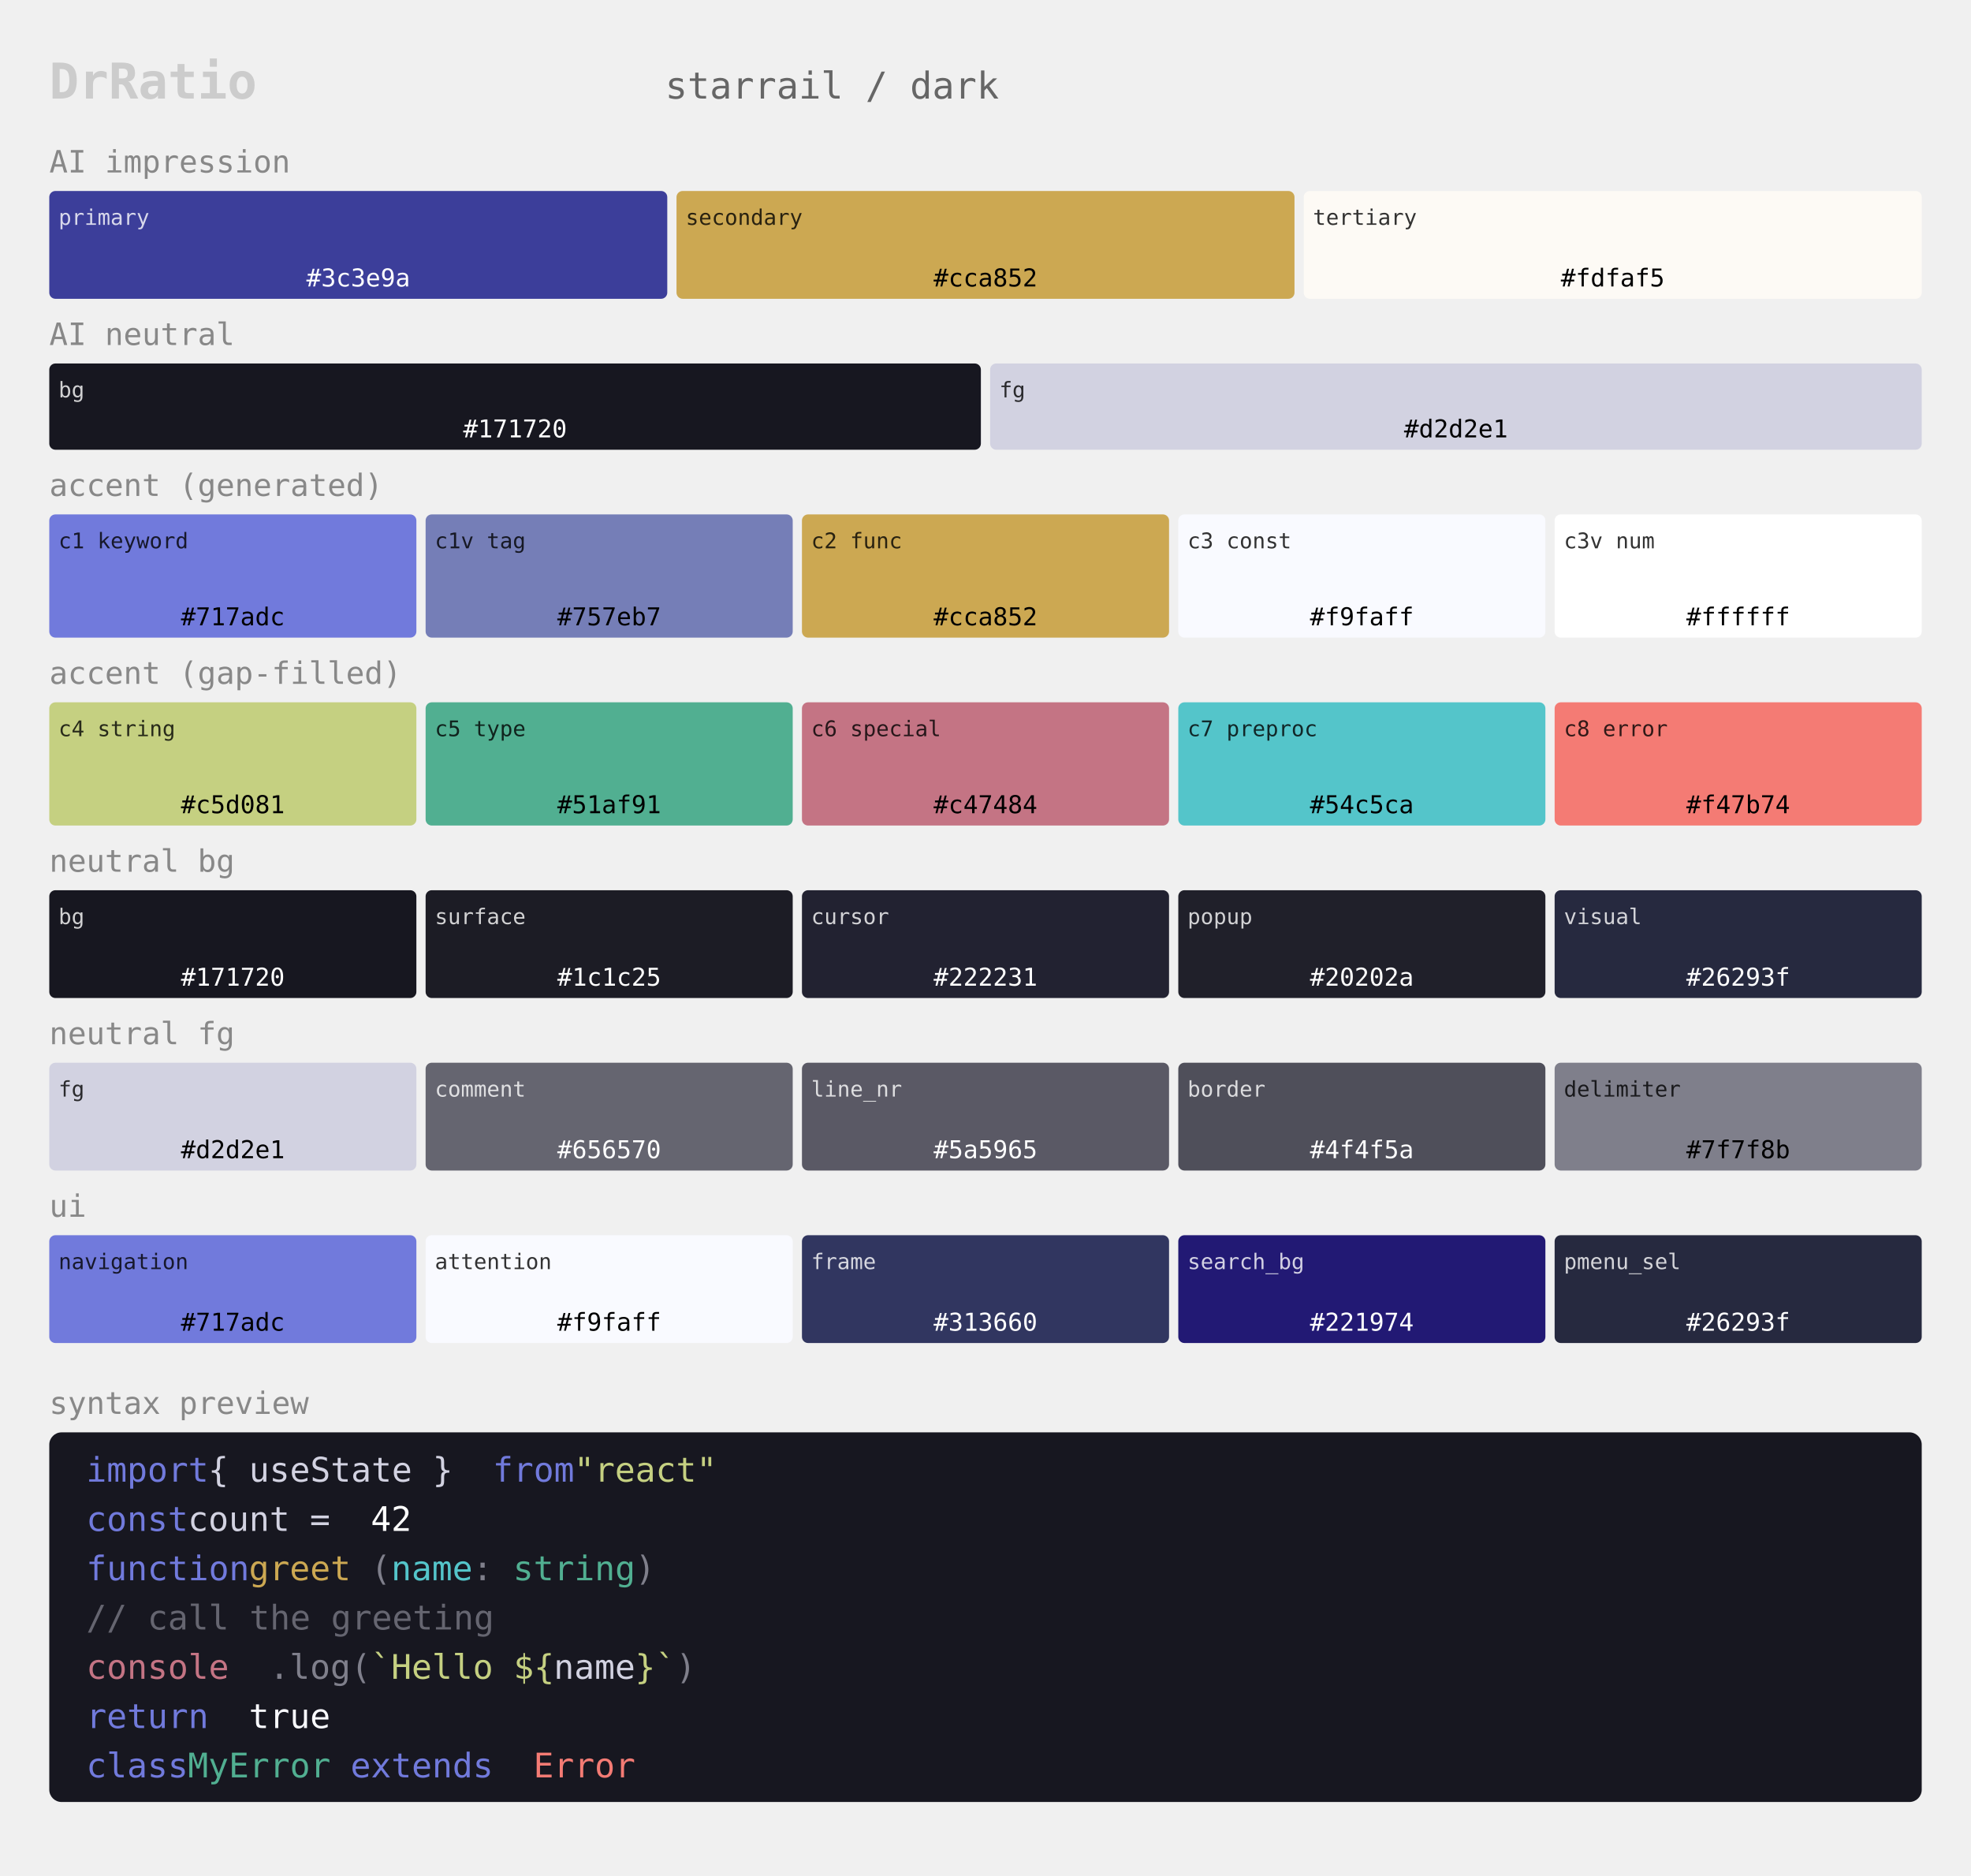
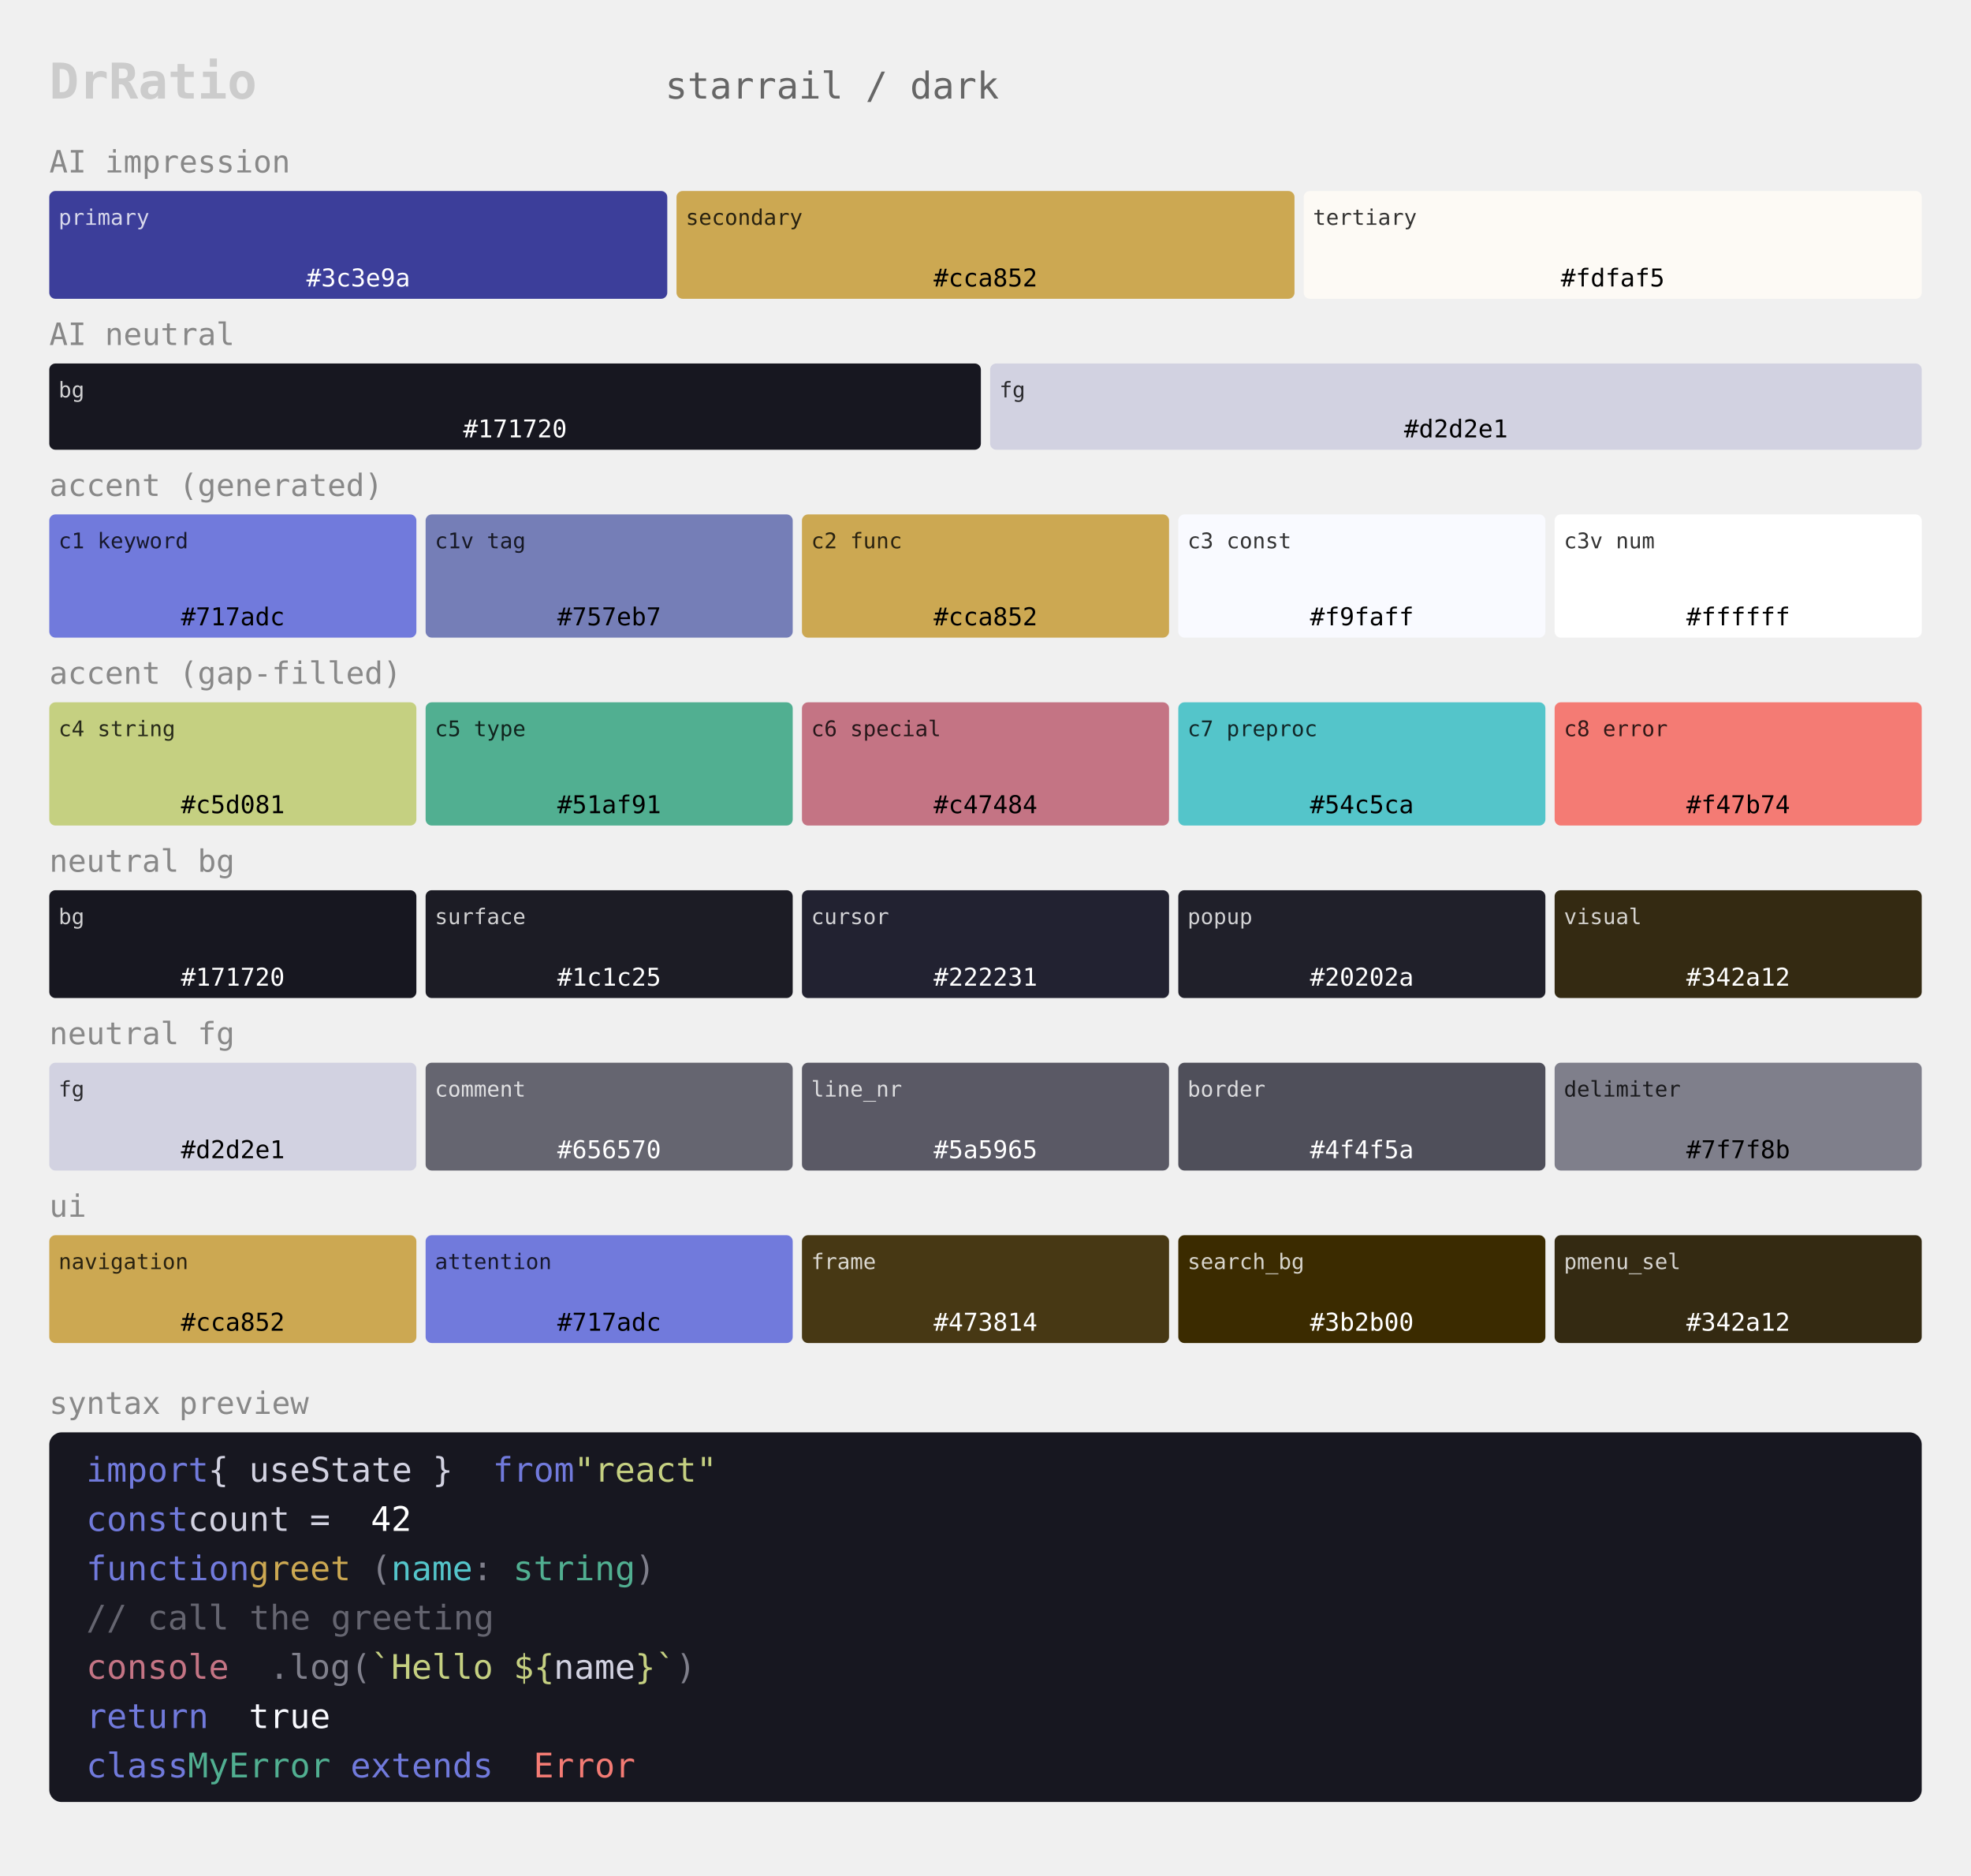
<svg xmlns="http://www.w3.org/2000/svg" width="640" height="609" style="background:#0a0a0a; font-family:ui-monospace,monospace;">
  <text x="16" y="32" fill="#ccc" font-size="16" font-weight="bold">DrRatio</text>
  <text x="216" y="32" fill="#666" font-size="12">starrail / dark</text>
  <text x="16" y="56" fill="#888" font-size="10">AI impression</text>
  <rect x="16" y="62" width="200.667" height="35" fill="#3c3e9a" rx="2" />
  <text x="19" y="73" fill="#ffffff" font-size="7" opacity="0.8">primary</text>
  <text x="116.333" y="93" fill="#ffffff" font-size="8" text-anchor="middle">#3c3e9a</text>
  <rect x="219.667" y="62" width="200.667" height="35" fill="#cca852" rx="2" />
  <text x="222.667" y="73" fill="#000000" font-size="7" opacity="0.8">secondary</text>
  <text x="320" y="93" fill="#000000" font-size="8" text-anchor="middle">#cca852</text>
  <rect x="423.333" y="62" width="200.667" height="35" fill="#fdfaf5" rx="2" />
  <text x="426.333" y="73" fill="#000000" font-size="7" opacity="0.8">tertiary</text>
  <text x="523.667" y="93" fill="#000000" font-size="8" text-anchor="middle">#fdfaf5</text>
  <text x="16" y="112" fill="#888" font-size="10">AI neutral</text>
  <rect x="16" y="118" width="302.5" height="28" fill="#171720" rx="2" />
  <text x="19" y="129" fill="#ffffff" font-size="7" opacity="0.8">bg</text>
  <text x="167.25" y="142" fill="#ffffff" font-size="8" text-anchor="middle">#171720</text>
  <rect x="321.5" y="118" width="302.5" height="28" fill="#d2d2e1" rx="2" />
  <text x="324.5" y="129" fill="#000000" font-size="7" opacity="0.8">fg</text>
  <text x="472.75" y="142" fill="#000000" font-size="8" text-anchor="middle">#d2d2e1</text>
  <text x="16" y="161" fill="#888" font-size="10">accent (generated)</text>
  <rect x="16" y="167" width="119.2" height="40" fill="#717adc" rx="2" />
  <text x="19" y="178" fill="#000000" font-size="7" opacity="0.8">c1 keyword</text>
  <text x="75.6" y="203" fill="#000000" font-size="8" text-anchor="middle">#717adc</text>
  <rect x="138.2" y="167" width="119.2" height="40" fill="#757eb7" rx="2" />
  <text x="141.2" y="178" fill="#000000" font-size="7" opacity="0.8">c1v tag</text>
  <text x="197.8" y="203" fill="#000000" font-size="8" text-anchor="middle">#757eb7</text>
  <rect x="260.4" y="167" width="119.2" height="40" fill="#cca852" rx="2" />
  <text x="263.4" y="178" fill="#000000" font-size="7" opacity="0.8">c2 func</text>
  <text x="320" y="203" fill="#000000" font-size="8" text-anchor="middle">#cca852</text>
  <rect x="382.6" y="167" width="119.2" height="40" fill="#f9faff" rx="2" />
  <text x="385.6" y="178" fill="#000000" font-size="7" opacity="0.8">c3 const</text>
  <text x="442.2" y="203" fill="#000000" font-size="8" text-anchor="middle">#f9faff</text>
  <rect x="504.8" y="167" width="119.2" height="40" fill="#ffffff" rx="2" />
  <text x="507.8" y="178" fill="#000000" font-size="7" opacity="0.8">c3v num</text>
  <text x="564.4" y="203" fill="#000000" font-size="8" text-anchor="middle">#ffffff</text>
  <text x="16" y="222" fill="#888" font-size="10">accent (gap-filled)</text>
  <rect x="16" y="228" width="119.2" height="40" fill="#c5d081" rx="2" />
  <text x="19" y="239" fill="#000000" font-size="7" opacity="0.8">c4 string</text>
  <text x="75.6" y="264" fill="#000000" font-size="8" text-anchor="middle">#c5d081</text>
  <rect x="138.2" y="228" width="119.2" height="40" fill="#51af91" rx="2" />
  <text x="141.2" y="239" fill="#000000" font-size="7" opacity="0.8">c5 type</text>
  <text x="197.8" y="264" fill="#000000" font-size="8" text-anchor="middle">#51af91</text>
  <rect x="260.4" y="228" width="119.2" height="40" fill="#c47484" rx="2" />
  <text x="263.4" y="239" fill="#000000" font-size="7" opacity="0.8">c6 special</text>
  <text x="320" y="264" fill="#000000" font-size="8" text-anchor="middle">#c47484</text>
  <rect x="382.6" y="228" width="119.2" height="40" fill="#54c5ca" rx="2" />
  <text x="385.6" y="239" fill="#000000" font-size="7" opacity="0.8">c7 preproc</text>
  <text x="442.2" y="264" fill="#000000" font-size="8" text-anchor="middle">#54c5ca</text>
  <rect x="504.8" y="228" width="119.2" height="40" fill="#f47b74" rx="2" />
  <text x="507.8" y="239" fill="#000000" font-size="7" opacity="0.8">c8 error</text>
  <text x="564.4" y="264" fill="#000000" font-size="8" text-anchor="middle">#f47b74</text>
  <text x="16" y="283" fill="#888" font-size="10">neutral bg</text>
  <rect x="16" y="289" width="119.2" height="35" fill="#171720" rx="2" />
  <text x="19" y="300" fill="#ffffff" font-size="7" opacity="0.8">bg</text>
  <text x="75.6" y="320" fill="#ffffff" font-size="8" text-anchor="middle">#171720</text>
  <rect x="138.2" y="289" width="119.2" height="35" fill="#1c1c25" rx="2" />
  <text x="141.2" y="300" fill="#ffffff" font-size="7" opacity="0.8">surface</text>
  <text x="197.8" y="320" fill="#ffffff" font-size="8" text-anchor="middle">#1c1c25</text>
  <rect x="260.4" y="289" width="119.2" height="35" fill="#222231" rx="2" />
  <text x="263.4" y="300" fill="#ffffff" font-size="7" opacity="0.8">cursor</text>
  <text x="320" y="320" fill="#ffffff" font-size="8" text-anchor="middle">#222231</text>
  <rect x="382.6" y="289" width="119.2" height="35" fill="#20202a" rx="2" />
  <text x="385.6" y="300" fill="#ffffff" font-size="7" opacity="0.8">popup</text>
  <text x="442.2" y="320" fill="#ffffff" font-size="8" text-anchor="middle">#20202a</text>
-   <rect x="504.8" y="289" width="119.2" height="35" fill="#26293f" rx="2" />
+   <rect x="504.8" y="289" width="119.2" height="35" fill="#342a12" rx="2" />
  <text x="507.8" y="300" fill="#ffffff" font-size="7" opacity="0.8">visual</text>
-   <text x="564.4" y="320" fill="#ffffff" font-size="8" text-anchor="middle">#26293f</text>
+   <text x="564.4" y="320" fill="#ffffff" font-size="8" text-anchor="middle">#342a12</text>
  <text x="16" y="339" fill="#888" font-size="10">neutral fg</text>
  <rect x="16" y="345" width="119.2" height="35" fill="#d2d2e1" rx="2" />
  <text x="19" y="356" fill="#000000" font-size="7" opacity="0.8">fg</text>
  <text x="75.6" y="376" fill="#000000" font-size="8" text-anchor="middle">#d2d2e1</text>
  <rect x="138.2" y="345" width="119.2" height="35" fill="#656570" rx="2" />
  <text x="141.2" y="356" fill="#ffffff" font-size="7" opacity="0.8">comment</text>
  <text x="197.8" y="376" fill="#ffffff" font-size="8" text-anchor="middle">#656570</text>
  <rect x="260.4" y="345" width="119.2" height="35" fill="#5a5965" rx="2" />
  <text x="263.4" y="356" fill="#ffffff" font-size="7" opacity="0.8">line_nr</text>
  <text x="320" y="376" fill="#ffffff" font-size="8" text-anchor="middle">#5a5965</text>
  <rect x="382.6" y="345" width="119.2" height="35" fill="#4f4f5a" rx="2" />
  <text x="385.6" y="356" fill="#ffffff" font-size="7" opacity="0.8">border</text>
  <text x="442.2" y="376" fill="#ffffff" font-size="8" text-anchor="middle">#4f4f5a</text>
  <rect x="504.8" y="345" width="119.2" height="35" fill="#7f7f8b" rx="2" />
  <text x="507.8" y="356" fill="#000000" font-size="7" opacity="0.8">delimiter</text>
  <text x="564.4" y="376" fill="#000000" font-size="8" text-anchor="middle">#7f7f8b</text>
  <text x="16" y="395" fill="#888" font-size="10">ui</text>
-   <rect x="16" y="401" width="119.2" height="35" fill="#717adc" rx="2" />
+   <rect x="16" y="401" width="119.2" height="35" fill="#cca852" rx="2" />
  <text x="19" y="412" fill="#000000" font-size="7" opacity="0.8">navigation</text>
-   <text x="75.6" y="432" fill="#000000" font-size="8" text-anchor="middle">#717adc</text>
-   <rect x="138.2" y="401" width="119.2" height="35" fill="#f9faff" rx="2" />
+   <text x="75.6" y="432" fill="#000000" font-size="8" text-anchor="middle">#cca852</text>
+   <rect x="138.2" y="401" width="119.2" height="35" fill="#717adc" rx="2" />
  <text x="141.2" y="412" fill="#000000" font-size="7" opacity="0.8">attention</text>
-   <text x="197.8" y="432" fill="#000000" font-size="8" text-anchor="middle">#f9faff</text>
-   <rect x="260.4" y="401" width="119.2" height="35" fill="#313660" rx="2" />
+   <text x="197.8" y="432" fill="#000000" font-size="8" text-anchor="middle">#717adc</text>
+   <rect x="260.4" y="401" width="119.2" height="35" fill="#473814" rx="2" />
  <text x="263.4" y="412" fill="#ffffff" font-size="7" opacity="0.8">frame</text>
-   <text x="320" y="432" fill="#ffffff" font-size="8" text-anchor="middle">#313660</text>
-   <rect x="382.6" y="401" width="119.2" height="35" fill="#221974" rx="2" />
+   <text x="320" y="432" fill="#ffffff" font-size="8" text-anchor="middle">#473814</text>
+   <rect x="382.6" y="401" width="119.2" height="35" fill="#3b2b00" rx="2" />
  <text x="385.6" y="412" fill="#ffffff" font-size="7" opacity="0.8">search_bg</text>
-   <text x="442.2" y="432" fill="#ffffff" font-size="8" text-anchor="middle">#221974</text>
-   <rect x="504.8" y="401" width="119.2" height="35" fill="#26293f" rx="2" />
+   <text x="442.2" y="432" fill="#ffffff" font-size="8" text-anchor="middle">#3b2b00</text>
+   <rect x="504.8" y="401" width="119.2" height="35" fill="#342a12" rx="2" />
  <text x="507.8" y="412" fill="#ffffff" font-size="7" opacity="0.8">pmenu_sel</text>
-   <text x="564.4" y="432" fill="#ffffff" font-size="8" text-anchor="middle">#26293f</text>
+   <text x="564.4" y="432" fill="#ffffff" font-size="8" text-anchor="middle">#342a12</text>
  <text x="16" y="459" fill="#888" font-size="10">syntax preview</text>
  <rect x="16" y="465" width="608" height="120" fill="#171720" rx="4" />
  <text x="28" y="481" fill="#717adc" font-size="11" font-family="monospace">import</text>
  <text x="67.6" y="481" fill="#d2d2e1" font-size="11" font-family="monospace"> { useState } </text>
  <text x="160" y="481" fill="#717adc" font-size="11" font-family="monospace">from</text>
  <text x="186.4" y="481" fill="#c5d081" font-size="11" font-family="monospace"> "react"</text>
  <text x="28" y="497" fill="#717adc" font-size="11" font-family="monospace">const</text>
  <text x="61" y="497" fill="#d2d2e1" font-size="11" font-family="monospace"> count</text>
  <text x="100.6" y="497" fill="#d2d2e1" font-size="11" font-family="monospace"> = </text>
  <text x="120.4" y="497" fill="#ffffff" font-size="11" font-family="monospace">42</text>
  <text x="28" y="513" fill="#717adc" font-size="11" font-family="monospace">function</text>
  <text x="80.8" y="513" fill="#cca852" font-size="11" font-family="monospace"> greet</text>
  <text x="120.4" y="513" fill="#7f7f8b" font-size="11" font-family="monospace">(</text>
  <text x="127" y="513" fill="#54c5ca" font-size="11" font-family="monospace">name</text>
  <text x="153.4" y="513" fill="#7f7f8b" font-size="11" font-family="monospace">: </text>
  <text x="166.6" y="513" fill="#51af91" font-size="11" font-family="monospace">string</text>
  <text x="206.2" y="513" fill="#7f7f8b" font-size="11" font-family="monospace">)</text>
  <text x="28" y="529" fill="#656570" font-size="11" font-family="monospace">  // call the greeting</text>
  <text x="28" y="545" fill="#c47484" font-size="11" font-family="monospace">  console</text>
  <text x="87.4" y="545" fill="#7f7f8b" font-size="11" font-family="monospace">.log(</text>
  <text x="120.4" y="545" fill="#c5d081" font-size="11" font-family="monospace">`Hello ${</text>
  <text x="179.8" y="545" fill="#d2d2e1" font-size="11" font-family="monospace">name</text>
  <text x="206.2" y="545" fill="#c5d081" font-size="11" font-family="monospace">}`</text>
  <text x="219.4" y="545" fill="#7f7f8b" font-size="11" font-family="monospace">)</text>
  <text x="28" y="561" fill="#717adc" font-size="11" font-family="monospace">  return</text>
  <text x="80.8" y="561" fill="#f9faff" font-size="11" font-family="monospace"> true</text>
  <text x="28" y="577" fill="#717adc" font-size="11" font-family="monospace">class</text>
  <text x="61" y="577" fill="#51af91" font-size="11" font-family="monospace"> MyError</text>
  <text x="113.8" y="577" fill="#717adc" font-size="11" font-family="monospace"> extends </text>
  <text x="173.2" y="577" fill="#f47b74" font-size="11" font-family="monospace">Error</text>
</svg>
